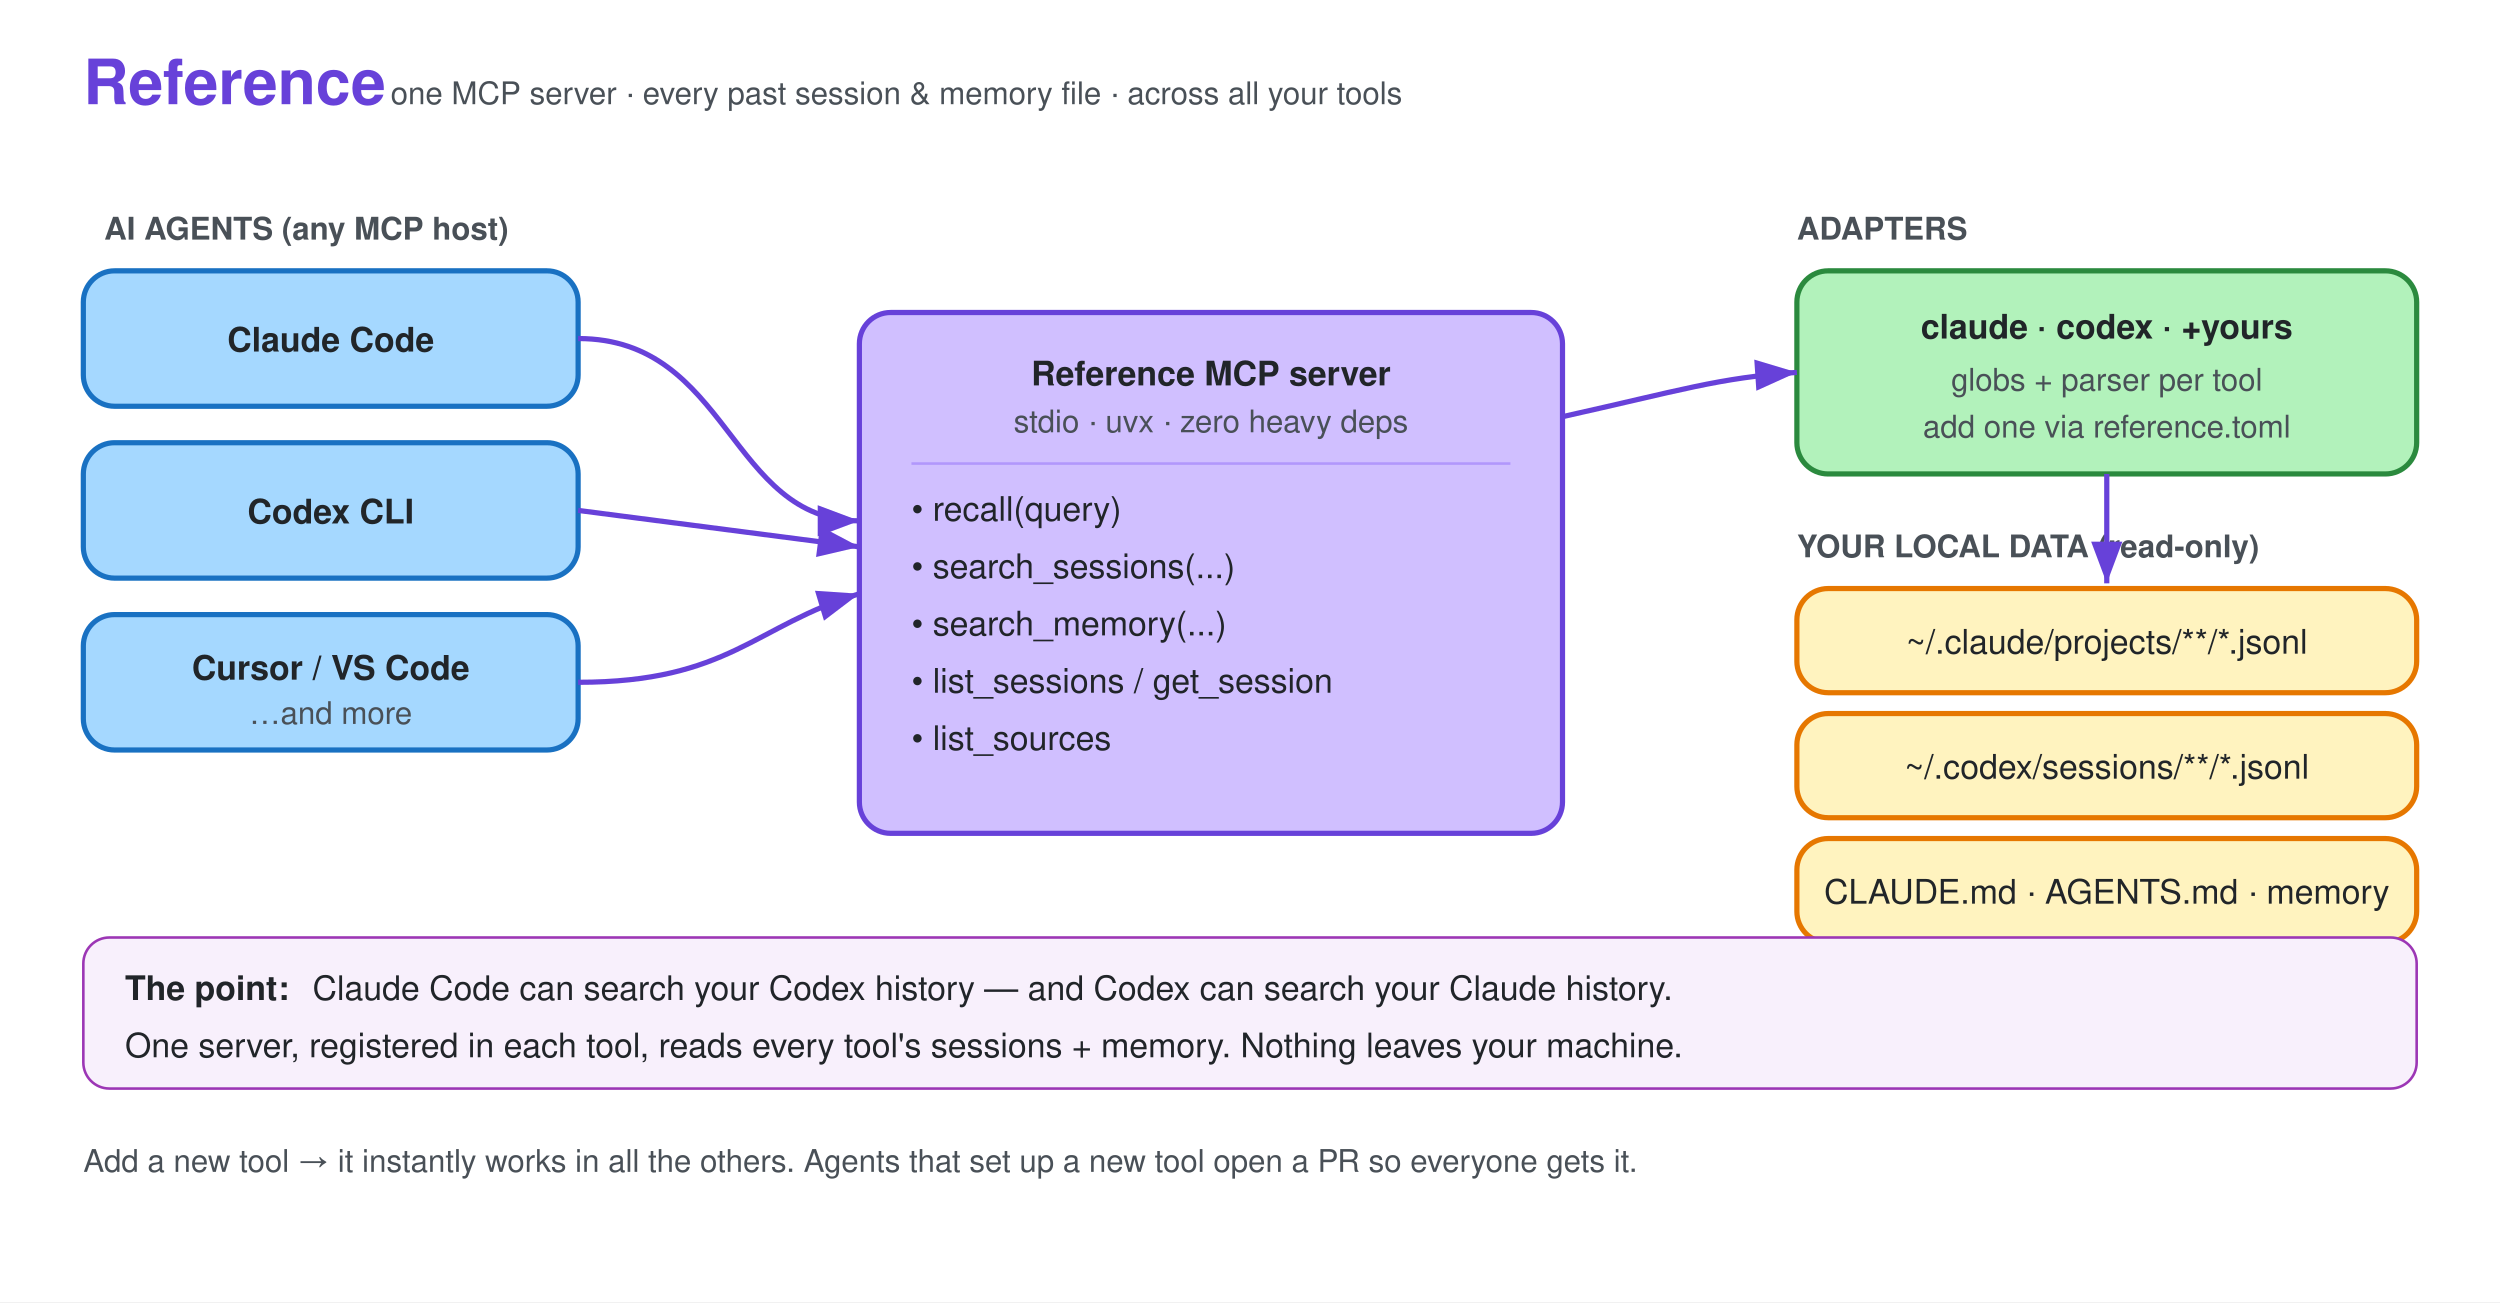
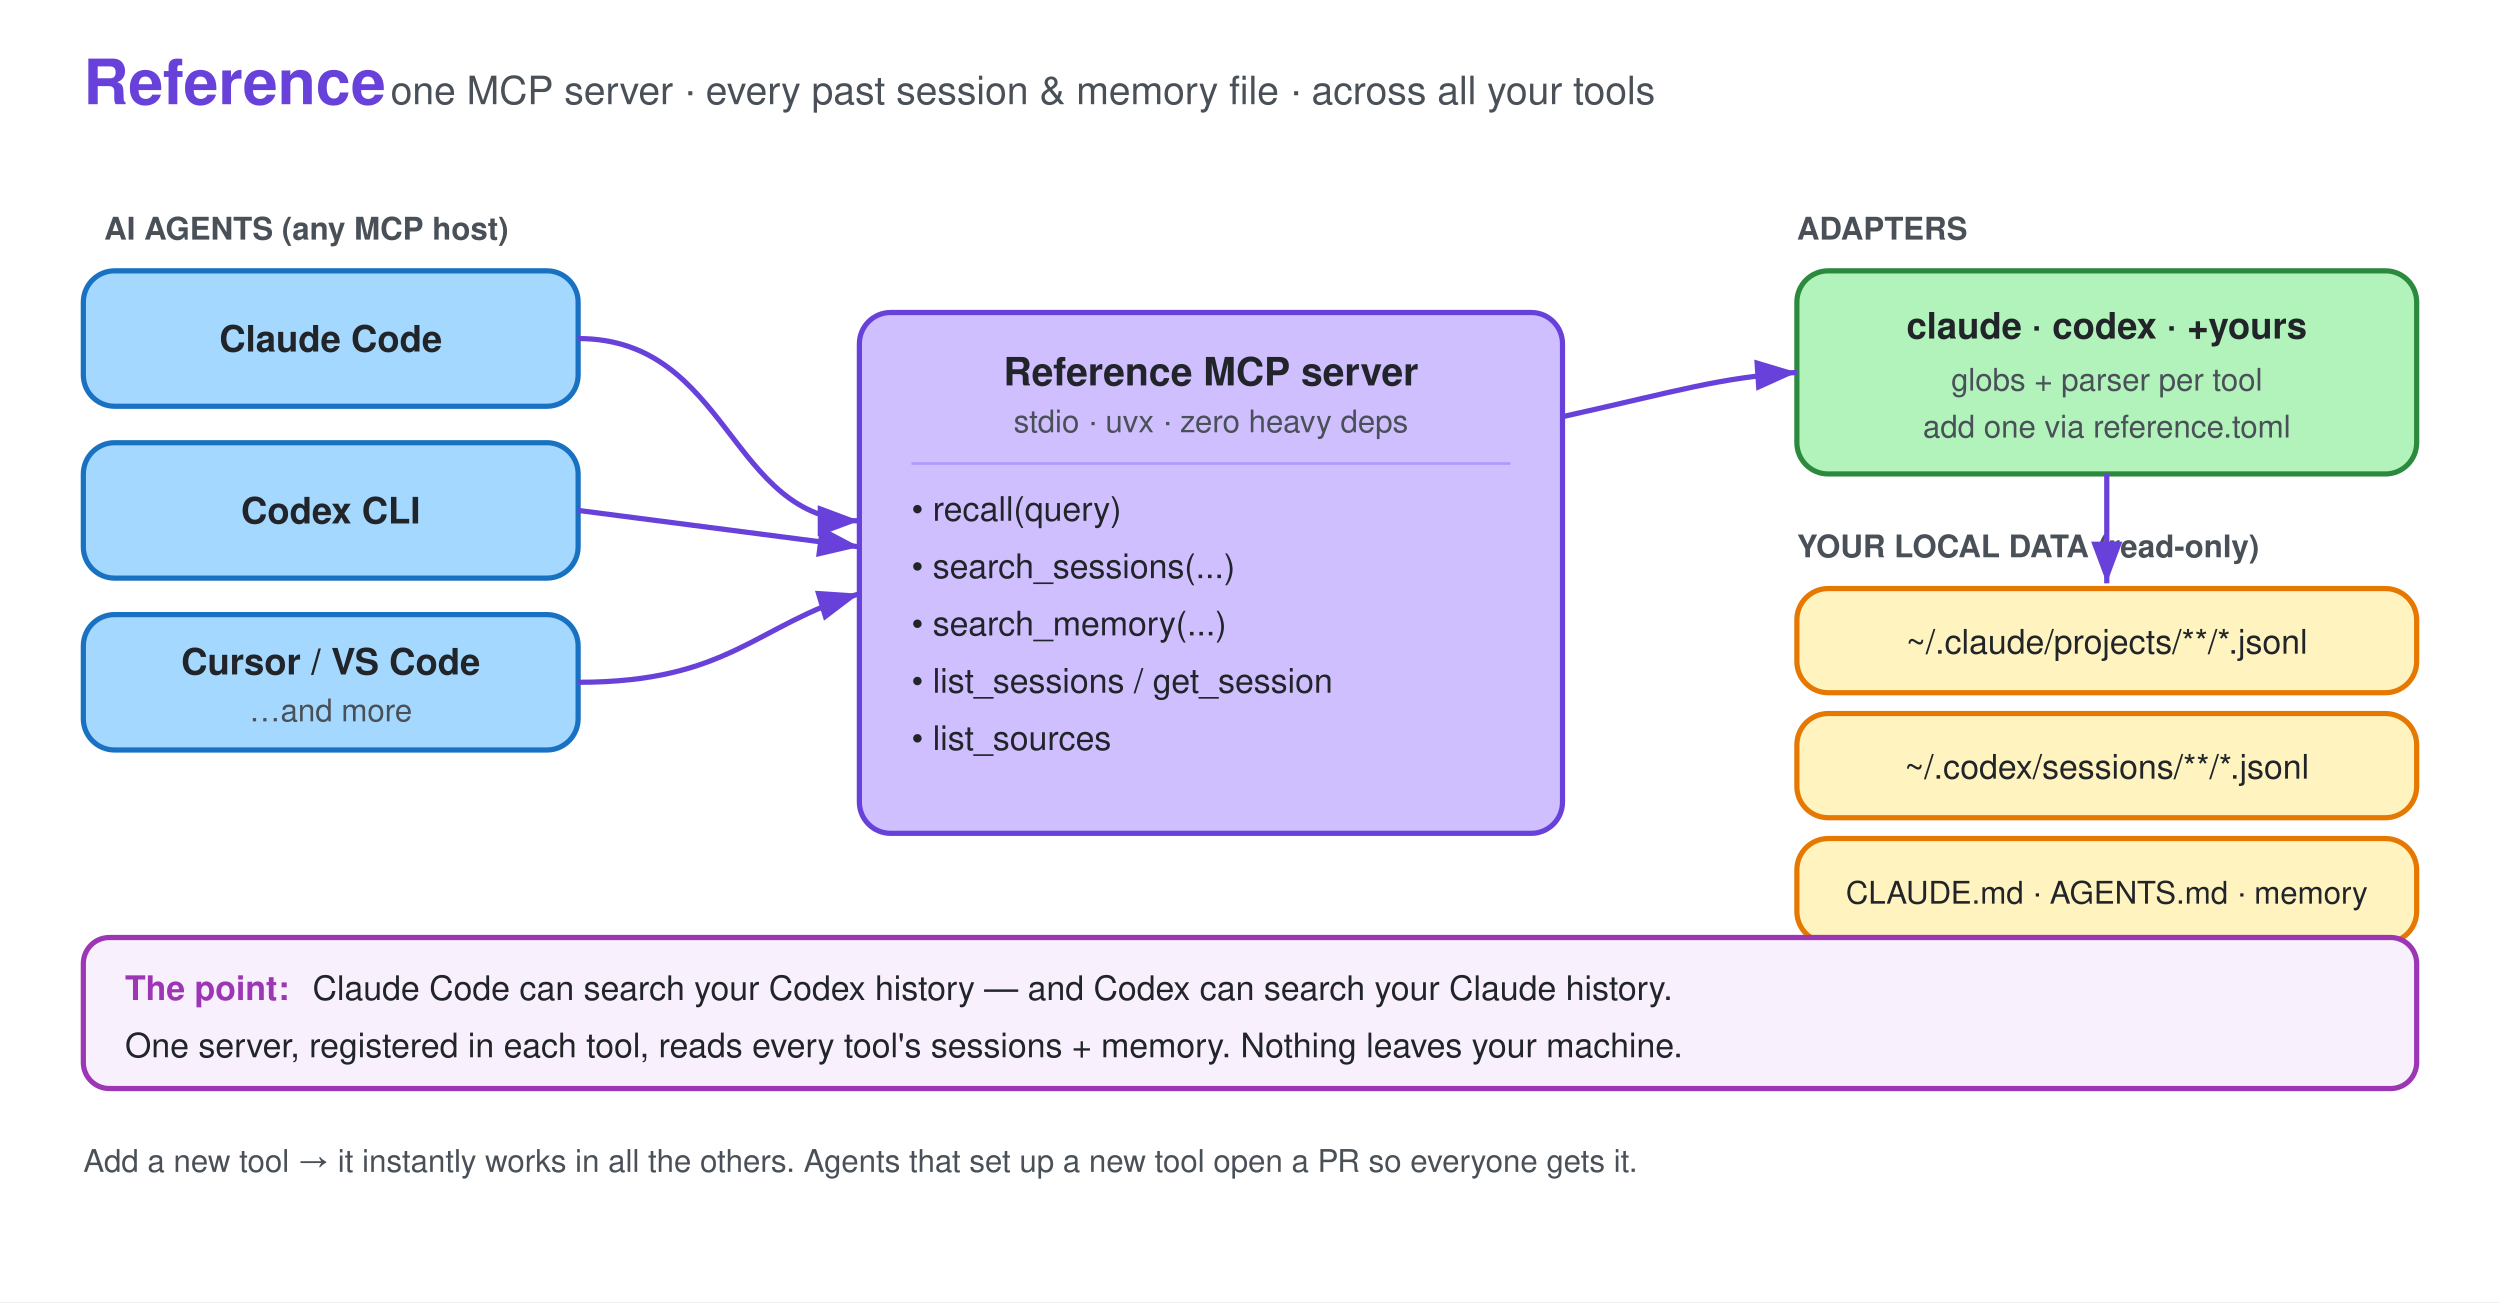
<svg xmlns="http://www.w3.org/2000/svg" width="960" height="500" viewBox="0 0 960 500" font-family="-apple-system, Segoe UI, Helvetica, Arial, sans-serif">
  <defs>
    <marker id="arr" markerWidth="10" markerHeight="10" refX="8" refY="3" orient="auto" markerUnits="strokeWidth">
      <path d="M0,0 L8,3 L0,6 Z" fill="#6741d9" />
    </marker>
-     <style>
-       .t{font-weight:700} .s{font-size:12px;fill:#495057} .lbl{font-size:13px;fill:#212529}
-       .box{rx:12;ry:12;stroke-width:2}
-     </style>
  </defs>
  <rect x="0" y="0" width="960" height="500" fill="#ffffff" />
-   <text x="32" y="40" font-size="24" class="t" fill="#6741d9">Reference</text>
-   <text x="150" y="40" font-size="15" class="s">one MCP server · every past session &amp; memory file · across all your tools</text>
-   <text x="40" y="92" class="s t">AI AGENTS (any MCP host)</text>
-   <rect class="box" x="32" y="104" width="190" height="52" fill="#a5d8ff" stroke="#1971c2" />
-   <text x="127" y="135" text-anchor="middle" class="lbl t">Claude Code</text>
-   <rect class="box" x="32" y="170" width="190" height="52" fill="#a5d8ff" stroke="#1971c2" />
-   <text x="127" y="201" text-anchor="middle" class="lbl t">Codex CLI</text>
-   <rect class="box" x="32" y="236" width="190" height="52" fill="#a5d8ff" stroke="#1971c2" />
-   <text x="127" y="261" text-anchor="middle" class="lbl t">Cursor / VS Code</text>
-   <text x="127" y="278" text-anchor="middle" class="s">…and more</text>
-   <rect class="box" x="330" y="120" width="270" height="200" fill="#d0bfff" stroke="#6741d9" />
-   <text x="465" y="148" text-anchor="middle" class="lbl t" font-size="15">Reference MCP server</text>
-   <text x="465" y="166" text-anchor="middle" class="s">stdio · uvx · zero heavy deps</text>
-   <line x1="350" y1="178" x2="580" y2="178" stroke="#b197fc" />
-   <text x="350" y="200" class="lbl">• recall(query)</text>
-   <text x="350" y="222" class="lbl">• search_sessions(...)</text>
-   <text x="350" y="244" class="lbl">• search_memory(...)</text>
-   <text x="350" y="266" class="lbl">• list_sessions / get_session</text>
-   <text x="350" y="288" class="lbl">• list_sources</text>
-   <text x="690" y="92" class="s t">ADAPTERS</text>
-   <rect class="box" x="690" y="104" width="238" height="78" fill="#b2f2bb" stroke="#2b8a3e" />
-   <text x="809" y="130" text-anchor="middle" class="lbl t">claude · codex · +yours</text>
-   <text x="809" y="150" text-anchor="middle" class="s">globs + parser per tool</text>
-   <text x="809" y="168" text-anchor="middle" class="s">add one via reference.toml</text>
-   <text x="690" y="214" class="s t">YOUR LOCAL DATA (read-only)</text>
-   <rect class="box" x="690" y="226" width="238" height="40" fill="#fff3bf" stroke="#e67700" />
-   <text x="809" y="251" text-anchor="middle" class="lbl">~/.claude/projects/**/*.jsonl</text>
-   <rect class="box" x="690" y="274" width="238" height="40" fill="#fff3bf" stroke="#e67700" />
-   <text x="809" y="299" text-anchor="middle" class="lbl">~/.codex/sessions/**/*.jsonl</text>
-   <rect class="box" x="690" y="322" width="238" height="40" fill="#fff3bf" stroke="#e67700" />
-   <text x="809" y="347" text-anchor="middle" class="lbl">CLAUDE.md · AGENTS.md · memory</text>
+   <text x="32" y="40" font-size="24" font-weight="700" fill="#6741d9">Reference</text>
+   <text x="150" y="40" font-size="15" fill="#495057">one MCP server · every past session &amp; memory file · across all your tools</text>
+   <text x="40" y="92" font-size="12" font-weight="700" fill="#495057">AI AGENTS (any MCP host)</text>
+   <rect x="32" y="104" width="190" height="52" rx="12" fill="#a5d8ff" stroke="#1971c2" stroke-width="2" />
+   <text x="127" y="135" text-anchor="middle" font-size="14" font-weight="700" fill="#212529">Claude Code</text>
+   <rect x="32" y="170" width="190" height="52" rx="12" fill="#a5d8ff" stroke="#1971c2" stroke-width="2" />
+   <text x="127" y="201" text-anchor="middle" font-size="14" font-weight="700" fill="#212529">Codex CLI</text>
+   <rect x="32" y="236" width="190" height="52" rx="12" fill="#a5d8ff" stroke="#1971c2" stroke-width="2" />
+   <text x="127" y="259" text-anchor="middle" font-size="14" font-weight="700" fill="#212529">Cursor / VS Code</text>
+   <text x="127" y="277" text-anchor="middle" font-size="12" fill="#495057">…and more</text>
+   <rect x="330" y="120" width="270" height="200" rx="12" fill="#d0bfff" stroke="#6741d9" stroke-width="2" />
+   <text x="465" y="148" text-anchor="middle" font-size="15" font-weight="700" fill="#212529">Reference MCP server</text>
+   <text x="465" y="166" text-anchor="middle" font-size="12" fill="#495057">stdio · uvx · zero heavy deps</text>
+   <line x1="350" y1="178" x2="580" y2="178" stroke="#b197fc" stroke-width="1" />
+   <text x="350" y="200" font-size="13" fill="#212529">• recall(query)</text>
+   <text x="350" y="222" font-size="13" fill="#212529">• search_sessions(...)</text>
+   <text x="350" y="244" font-size="13" fill="#212529">• search_memory(...)</text>
+   <text x="350" y="266" font-size="13" fill="#212529">• list_sessions / get_session</text>
+   <text x="350" y="288" font-size="13" fill="#212529">• list_sources</text>
+   <text x="690" y="92" font-size="12" font-weight="700" fill="#495057">ADAPTERS</text>
+   <rect x="690" y="104" width="238" height="78" rx="12" fill="#b2f2bb" stroke="#2b8a3e" stroke-width="2" />
+   <text x="809" y="130" text-anchor="middle" font-size="14" font-weight="700" fill="#212529">claude · codex · +yours</text>
+   <text x="809" y="150" text-anchor="middle" font-size="12" fill="#495057">globs + parser per tool</text>
+   <text x="809" y="168" text-anchor="middle" font-size="12" fill="#495057">add one via reference.toml</text>
+   <text x="690" y="214" font-size="12" font-weight="700" fill="#495057">YOUR LOCAL DATA (read-only)</text>
+   <rect x="690" y="226" width="238" height="40" rx="12" fill="#fff3bf" stroke="#e67700" stroke-width="2" />
+   <text x="809" y="251" text-anchor="middle" font-size="13" fill="#212529">~/.claude/projects/**/*.jsonl</text>
+   <rect x="690" y="274" width="238" height="40" rx="12" fill="#fff3bf" stroke="#e67700" stroke-width="2" />
+   <text x="809" y="299" text-anchor="middle" font-size="13" fill="#212529">~/.codex/sessions/**/*.jsonl</text>
+   <rect x="690" y="322" width="238" height="40" rx="12" fill="#fff3bf" stroke="#e67700" stroke-width="2" />
+   <text x="809" y="347" text-anchor="middle" font-size="12" fill="#212529">CLAUDE.md · AGENTS.md · memory</text>
  <path d="M222,130 C280,130 280,200 330,200" fill="none" stroke="#6741d9" stroke-width="2" marker-end="url(#arr)" />
  <path d="M222,196 L330,210" fill="none" stroke="#6741d9" stroke-width="2" marker-end="url(#arr)" />
  <path d="M222,262 C280,262 290,240 330,228" fill="none" stroke="#6741d9" stroke-width="2" marker-end="url(#arr)" />
  <path d="M600,160 C645,150 660,145 690,143" fill="none" stroke="#6741d9" stroke-width="2" marker-end="url(#arr)" />
  <path d="M809,182 L809,224" fill="none" stroke="#6741d9" stroke-width="2" marker-end="url(#arr)" />
-   <rect x="32" y="360" width="896" height="58" rx="10" fill="#f8f0fc" stroke="#9c36b5" />
-   <text x="48" y="384" class="lbl t" fill="#9c36b5">The point:</text>
-   <text x="120" y="384" class="lbl">Claude Code can search your Codex history — and Codex can search your Claude history.</text>
-   <text x="48" y="406" class="lbl">One server, registered in each tool, reads every tool's sessions + memory. Nothing leaves your machine.</text>
-   <text x="32" y="450" class="s">Add a new tool → it instantly works in all the others. Agents that set up a new tool open a PR so everyone gets it.</text>
+   <rect x="32" y="360" width="896" height="58" rx="10" fill="#f8f0fc" stroke="#9c36b5" stroke-width="2" />
+   <text x="48" y="384" font-size="13" font-weight="700" fill="#9c36b5">The point:</text>
+   <text x="120" y="384" font-size="13" fill="#212529">Claude Code can search your Codex history — and Codex can search your Claude history.</text>
+   <text x="48" y="406" font-size="13" fill="#212529">One server, registered in each tool, reads every tool's sessions + memory. Nothing leaves your machine.</text>
+   <text x="32" y="450" font-size="12" fill="#495057">Add a new tool → it instantly works in all the others. Agents that set up a new tool open a PR so everyone gets it.</text>
</svg>
